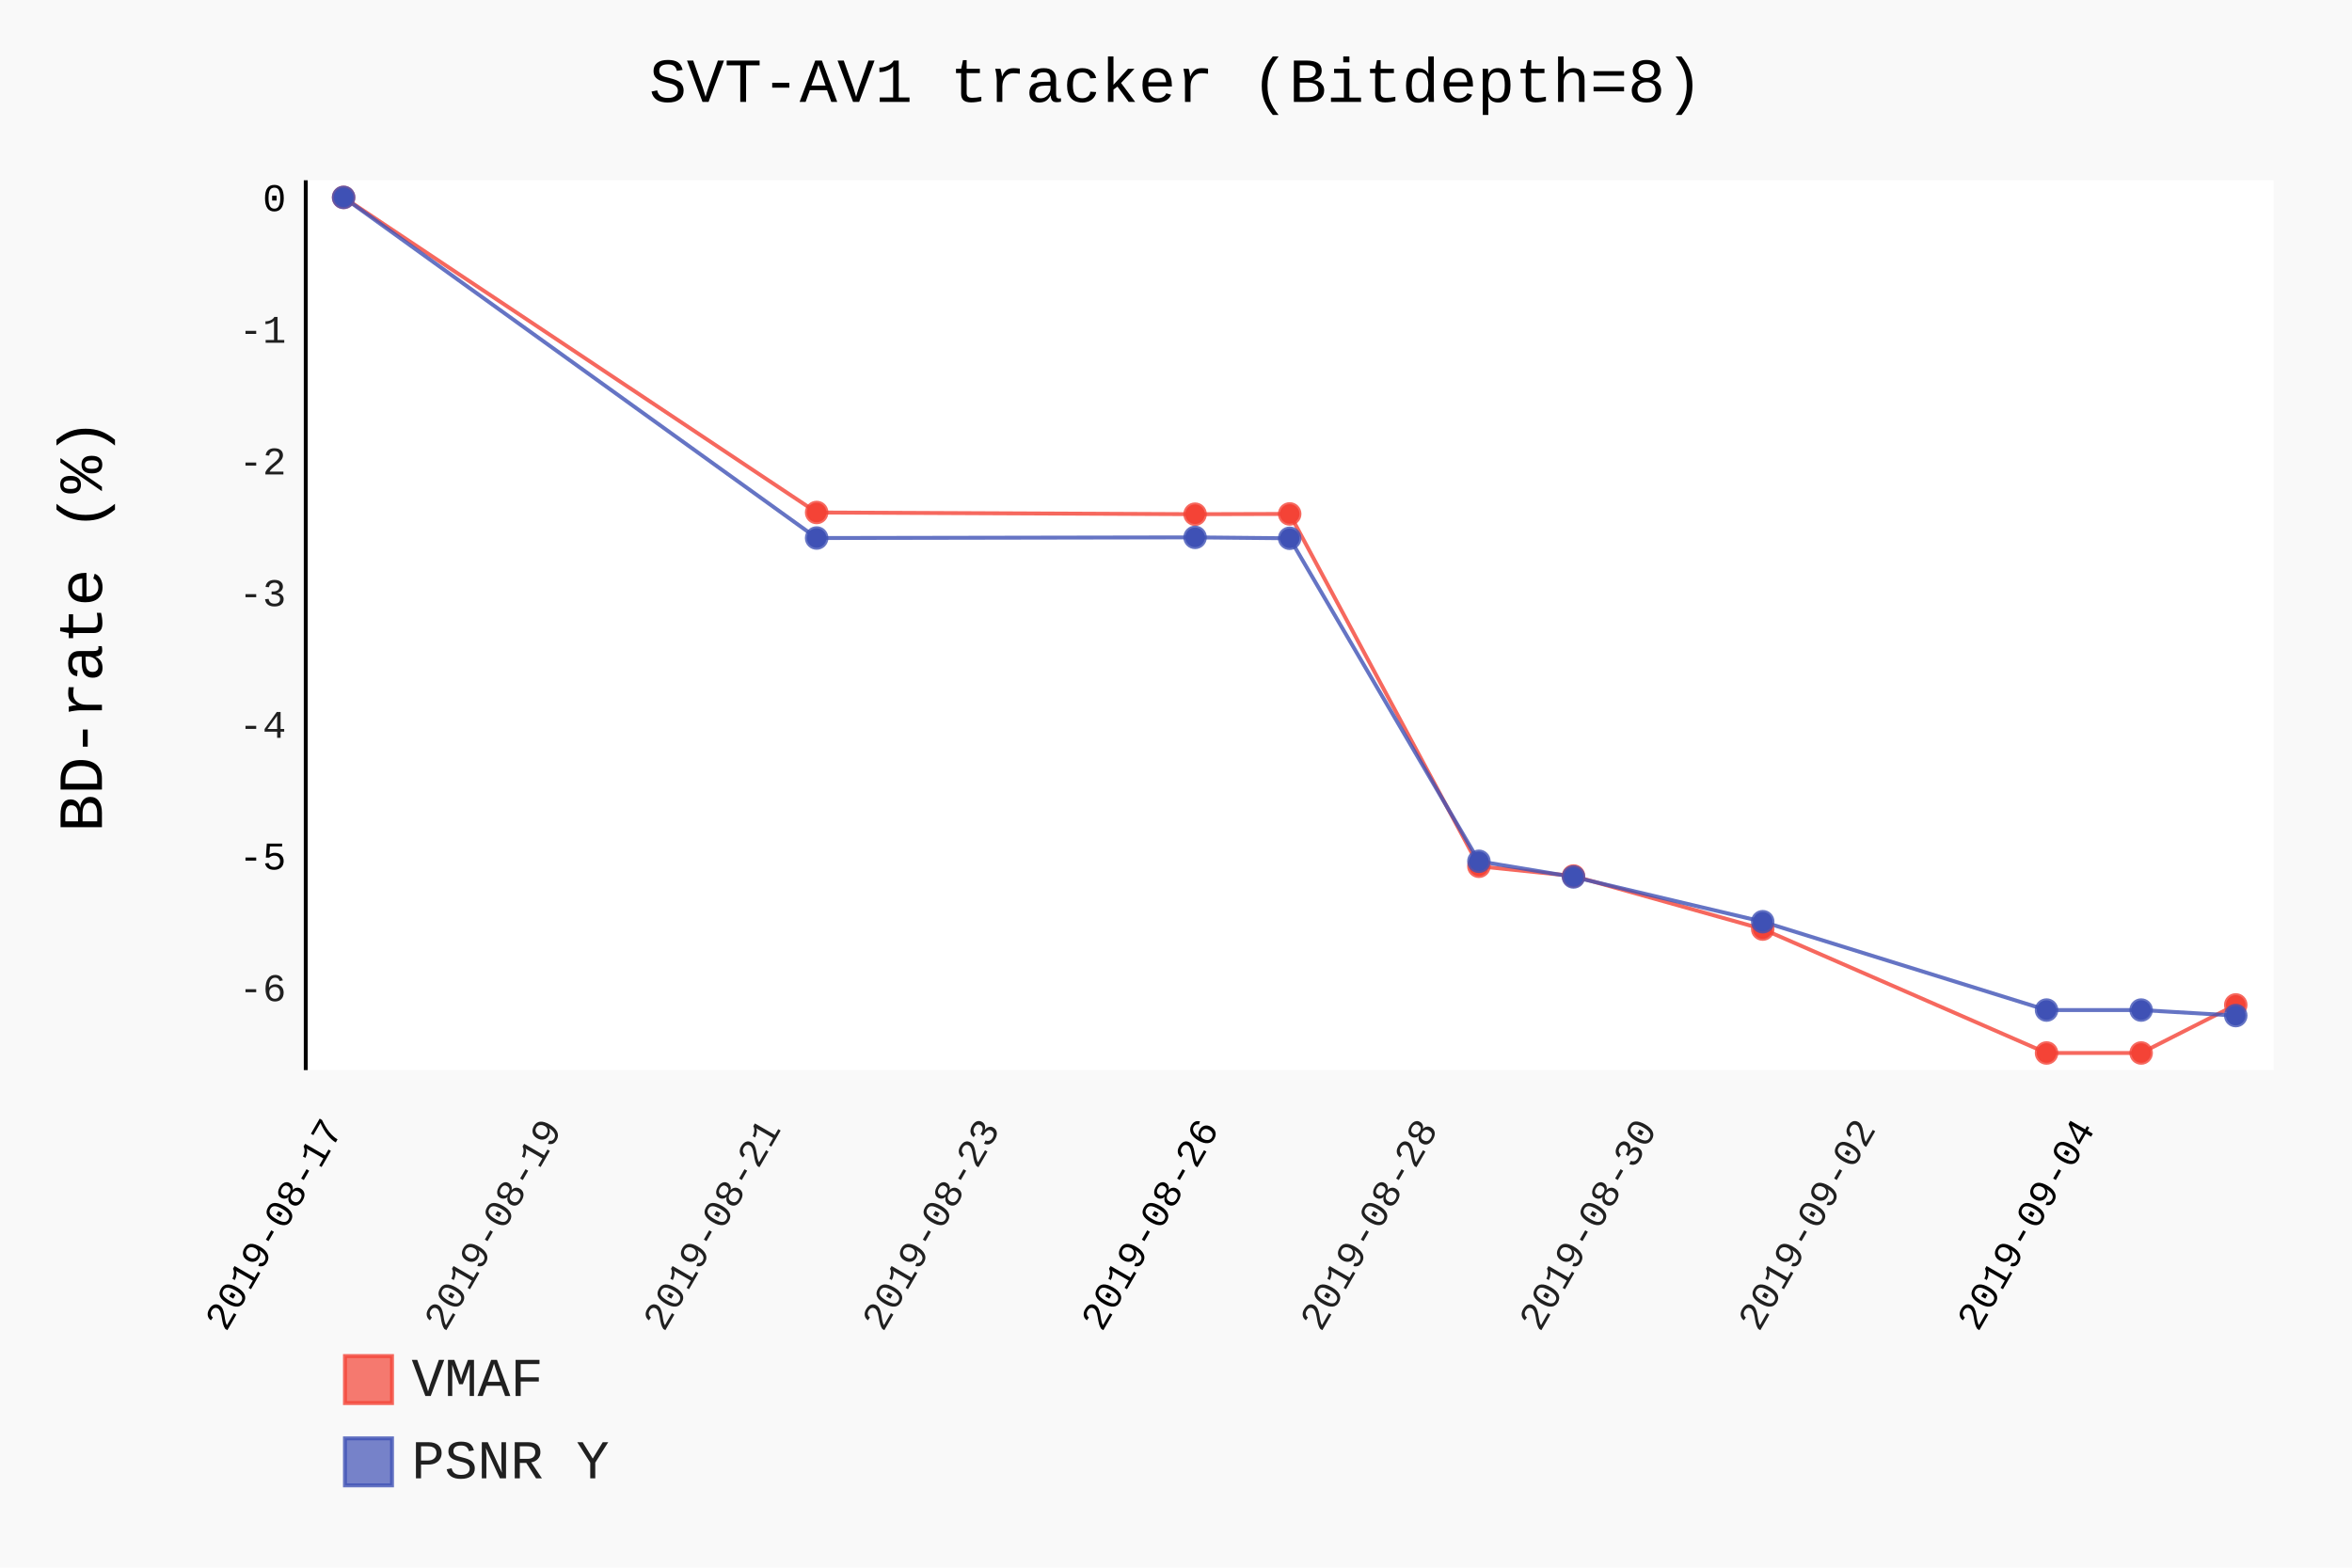
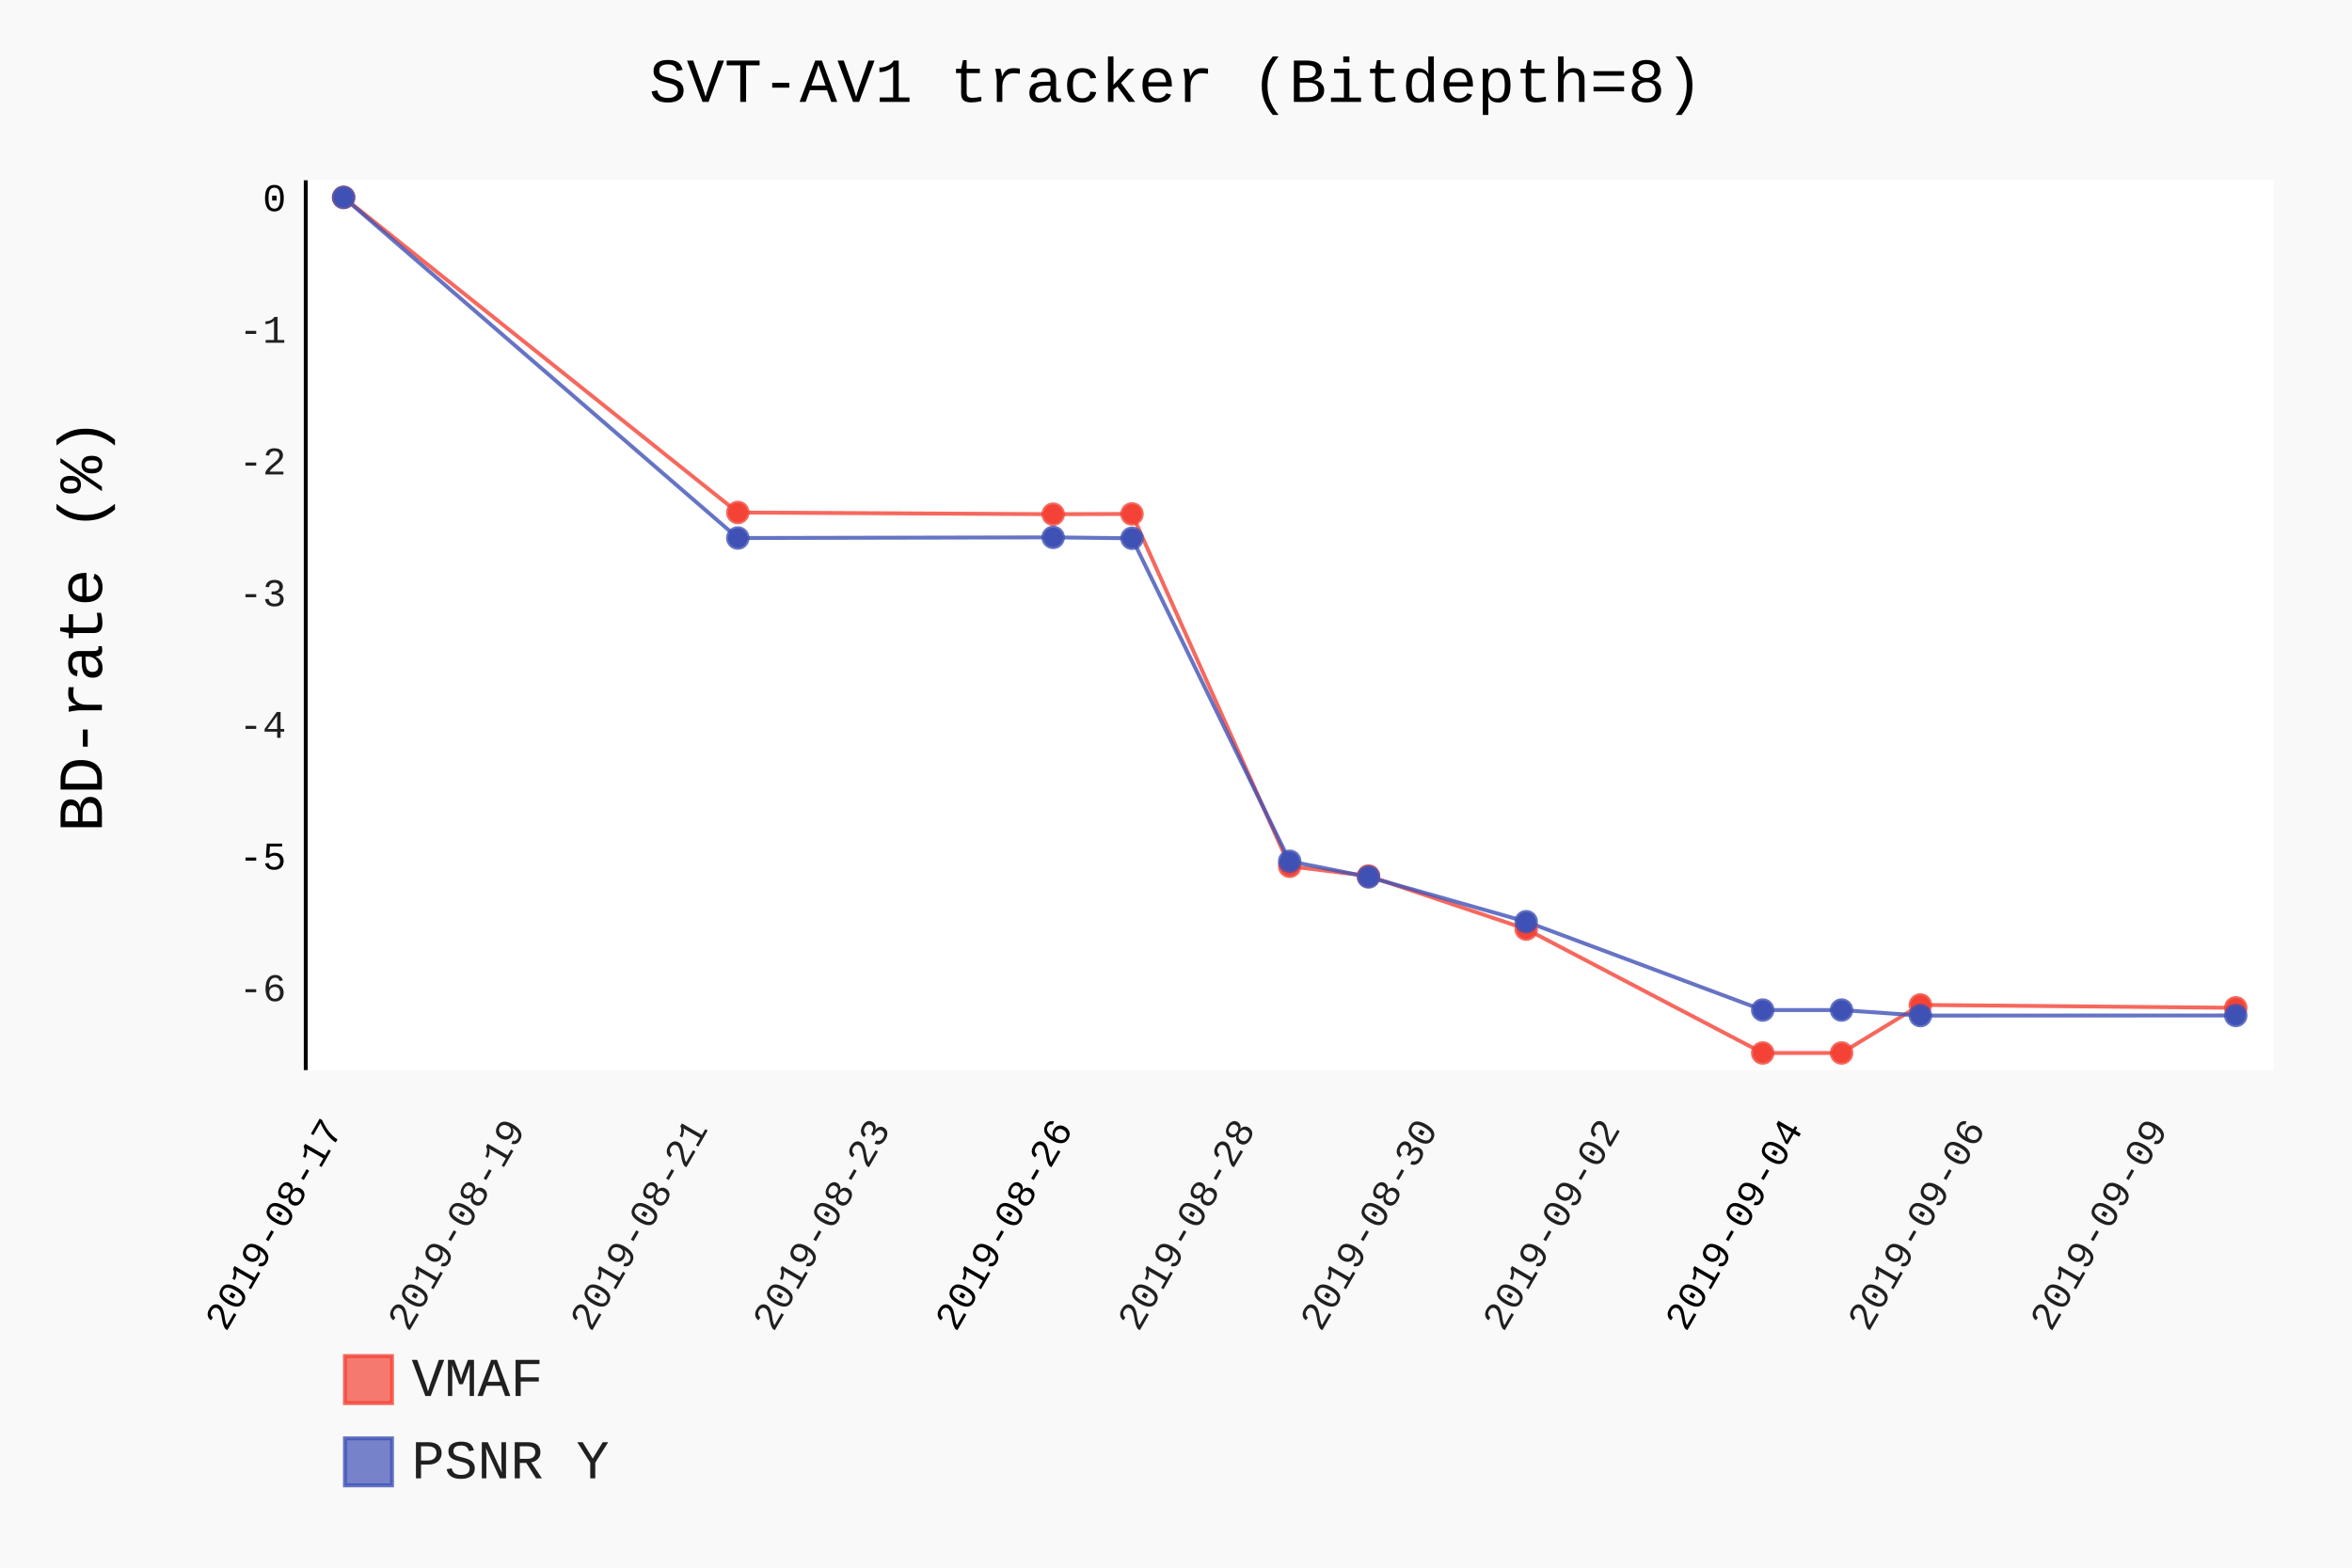
- <svg xmlns="http://www.w3.org/2000/svg" id="chart-11fdc393-4520-4aeb-8f78-fc76c833ac23" class="pygal-chart" viewBox="0 0 600 400">
+ <svg xmlns="http://www.w3.org/2000/svg" id="chart-2c6da3cf-ce3c-421f-9013-7af0eb1f503e" class="pygal-chart" viewBox="0 0 600 400">
  <defs>
-     <style type="text/css">#chart-11fdc393-4520-4aeb-8f78-fc76c833ac23{-webkit-user-select:none;-webkit-font-smoothing:antialiased;font-family:Consolas,"Liberation Mono",Menlo,Courier,monospace}#chart-11fdc393-4520-4aeb-8f78-fc76c833ac23 .title{font-family:Consolas,"Liberation Mono",Menlo,Courier,monospace;font-size:16px}#chart-11fdc393-4520-4aeb-8f78-fc76c833ac23 .legends .legend text{font-family:Consolas,"Liberation Mono",Menlo,Courier,monospace;font-size:14px}#chart-11fdc393-4520-4aeb-8f78-fc76c833ac23 .axis text{font-family:Consolas,"Liberation Mono",Menlo,Courier,monospace;font-size:10px}#chart-11fdc393-4520-4aeb-8f78-fc76c833ac23 .axis text.major{font-family:Consolas,"Liberation Mono",Menlo,Courier,monospace;font-size:10px}#chart-11fdc393-4520-4aeb-8f78-fc76c833ac23 .text-overlay text.value{font-family:Consolas,"Liberation Mono",Menlo,Courier,monospace;font-size:16px}#chart-11fdc393-4520-4aeb-8f78-fc76c833ac23 .text-overlay text.label{font-family:Consolas,"Liberation Mono",Menlo,Courier,monospace;font-size:10px}#chart-11fdc393-4520-4aeb-8f78-fc76c833ac23 .tooltip{font-family:Consolas,"Liberation Mono",Menlo,Courier,monospace;font-size:14px}#chart-11fdc393-4520-4aeb-8f78-fc76c833ac23 text.no_data{font-family:Consolas,"Liberation Mono",Menlo,Courier,monospace;font-size:64px}
- #chart-11fdc393-4520-4aeb-8f78-fc76c833ac23{background-color:rgba(249,249,249,1)}#chart-11fdc393-4520-4aeb-8f78-fc76c833ac23 path,#chart-11fdc393-4520-4aeb-8f78-fc76c833ac23 line,#chart-11fdc393-4520-4aeb-8f78-fc76c833ac23 rect,#chart-11fdc393-4520-4aeb-8f78-fc76c833ac23 circle{-webkit-transition:150ms;-moz-transition:150ms;transition:150ms}#chart-11fdc393-4520-4aeb-8f78-fc76c833ac23 .graph &gt; .background{fill:rgba(249,249,249,1)}#chart-11fdc393-4520-4aeb-8f78-fc76c833ac23 .plot &gt; .background{fill:rgba(255,255,255,1)}#chart-11fdc393-4520-4aeb-8f78-fc76c833ac23 .graph{fill:rgba(0,0,0,.87)}#chart-11fdc393-4520-4aeb-8f78-fc76c833ac23 text.no_data{fill:rgba(0,0,0,1)}#chart-11fdc393-4520-4aeb-8f78-fc76c833ac23 .title{fill:rgba(0,0,0,1)}#chart-11fdc393-4520-4aeb-8f78-fc76c833ac23 .legends .legend text{fill:rgba(0,0,0,.87)}#chart-11fdc393-4520-4aeb-8f78-fc76c833ac23 .legends .legend:hover text{fill:rgba(0,0,0,1)}#chart-11fdc393-4520-4aeb-8f78-fc76c833ac23 .axis .line{stroke:rgba(0,0,0,1)}#chart-11fdc393-4520-4aeb-8f78-fc76c833ac23 .axis .guide.line{stroke:rgba(0,0,0,.54)}#chart-11fdc393-4520-4aeb-8f78-fc76c833ac23 .axis .major.line{stroke:rgba(0,0,0,.87)}#chart-11fdc393-4520-4aeb-8f78-fc76c833ac23 .axis text.major{fill:rgba(0,0,0,1)}#chart-11fdc393-4520-4aeb-8f78-fc76c833ac23 .axis.y .guides:hover .guide.line,#chart-11fdc393-4520-4aeb-8f78-fc76c833ac23 .line-graph .axis.x .guides:hover .guide.line,#chart-11fdc393-4520-4aeb-8f78-fc76c833ac23 .stackedline-graph .axis.x .guides:hover .guide.line,#chart-11fdc393-4520-4aeb-8f78-fc76c833ac23 .xy-graph .axis.x .guides:hover .guide.line{stroke:rgba(0,0,0,1)}#chart-11fdc393-4520-4aeb-8f78-fc76c833ac23 .axis .guides:hover text{fill:rgba(0,0,0,1)}#chart-11fdc393-4520-4aeb-8f78-fc76c833ac23 .reactive{fill-opacity:.7;stroke-opacity:.8}#chart-11fdc393-4520-4aeb-8f78-fc76c833ac23 .ci{stroke:rgba(0,0,0,.87)}#chart-11fdc393-4520-4aeb-8f78-fc76c833ac23 .reactive.active,#chart-11fdc393-4520-4aeb-8f78-fc76c833ac23 .active .reactive{fill-opacity:.8;stroke-opacity:.9;stroke-width:4}#chart-11fdc393-4520-4aeb-8f78-fc76c833ac23 .ci .reactive.active{stroke-width:1.5}#chart-11fdc393-4520-4aeb-8f78-fc76c833ac23 .series text{fill:rgba(0,0,0,1)}#chart-11fdc393-4520-4aeb-8f78-fc76c833ac23 .tooltip rect{fill:rgba(255,255,255,1);stroke:rgba(0,0,0,1);-webkit-transition:opacity 150ms;-moz-transition:opacity 150ms;transition:opacity 150ms}#chart-11fdc393-4520-4aeb-8f78-fc76c833ac23 .tooltip .label{fill:rgba(0,0,0,.87)}#chart-11fdc393-4520-4aeb-8f78-fc76c833ac23 .tooltip .label{fill:rgba(0,0,0,.87)}#chart-11fdc393-4520-4aeb-8f78-fc76c833ac23 .tooltip .legend{font-size:.8em;fill:rgba(0,0,0,.54)}#chart-11fdc393-4520-4aeb-8f78-fc76c833ac23 .tooltip .x_label{font-size:.6em;fill:rgba(0,0,0,1)}#chart-11fdc393-4520-4aeb-8f78-fc76c833ac23 .tooltip .xlink{font-size:.5em;text-decoration:underline}#chart-11fdc393-4520-4aeb-8f78-fc76c833ac23 .tooltip .value{font-size:1.5em}#chart-11fdc393-4520-4aeb-8f78-fc76c833ac23 .bound{font-size:.5em}#chart-11fdc393-4520-4aeb-8f78-fc76c833ac23 .max-value{font-size:.75em;fill:rgba(0,0,0,.54)}#chart-11fdc393-4520-4aeb-8f78-fc76c833ac23 .map-element{fill:rgba(255,255,255,1);stroke:rgba(0,0,0,.54) !important}#chart-11fdc393-4520-4aeb-8f78-fc76c833ac23 .map-element .reactive{fill-opacity:inherit;stroke-opacity:inherit}#chart-11fdc393-4520-4aeb-8f78-fc76c833ac23 .color-0,#chart-11fdc393-4520-4aeb-8f78-fc76c833ac23 .color-0 a:visited{stroke:#F44336;fill:#F44336}#chart-11fdc393-4520-4aeb-8f78-fc76c833ac23 .color-1,#chart-11fdc393-4520-4aeb-8f78-fc76c833ac23 .color-1 a:visited{stroke:#3F51B5;fill:#3F51B5}#chart-11fdc393-4520-4aeb-8f78-fc76c833ac23 .text-overlay .color-0 text{fill:black}#chart-11fdc393-4520-4aeb-8f78-fc76c833ac23 .text-overlay .color-1 text{fill:black}
- #chart-11fdc393-4520-4aeb-8f78-fc76c833ac23 text.no_data{text-anchor:middle}#chart-11fdc393-4520-4aeb-8f78-fc76c833ac23 .guide.line{fill:none}#chart-11fdc393-4520-4aeb-8f78-fc76c833ac23 .centered{text-anchor:middle}#chart-11fdc393-4520-4aeb-8f78-fc76c833ac23 .title{text-anchor:middle}#chart-11fdc393-4520-4aeb-8f78-fc76c833ac23 .legends .legend text{fill-opacity:1}#chart-11fdc393-4520-4aeb-8f78-fc76c833ac23 .axis.x text{text-anchor:middle}#chart-11fdc393-4520-4aeb-8f78-fc76c833ac23 .axis.x:not(.web) text[transform]{text-anchor:start}#chart-11fdc393-4520-4aeb-8f78-fc76c833ac23 .axis.x:not(.web) text[transform].backwards{text-anchor:end}#chart-11fdc393-4520-4aeb-8f78-fc76c833ac23 .axis.y text{text-anchor:end}#chart-11fdc393-4520-4aeb-8f78-fc76c833ac23 .axis.y text[transform].backwards{text-anchor:start}#chart-11fdc393-4520-4aeb-8f78-fc76c833ac23 .axis.y2 text{text-anchor:start}#chart-11fdc393-4520-4aeb-8f78-fc76c833ac23 .axis.y2 text[transform].backwards{text-anchor:end}#chart-11fdc393-4520-4aeb-8f78-fc76c833ac23 .axis .guide.line{stroke-dasharray:4,4}#chart-11fdc393-4520-4aeb-8f78-fc76c833ac23 .axis .major.guide.line{stroke-dasharray:6,6}#chart-11fdc393-4520-4aeb-8f78-fc76c833ac23 .horizontal .axis.y .guide.line,#chart-11fdc393-4520-4aeb-8f78-fc76c833ac23 .horizontal .axis.y2 .guide.line,#chart-11fdc393-4520-4aeb-8f78-fc76c833ac23 .vertical .axis.x .guide.line{opacity:0}#chart-11fdc393-4520-4aeb-8f78-fc76c833ac23 .horizontal .axis.always_show .guide.line,#chart-11fdc393-4520-4aeb-8f78-fc76c833ac23 .vertical .axis.always_show .guide.line{opacity:1 !important}#chart-11fdc393-4520-4aeb-8f78-fc76c833ac23 .axis.y .guides:hover .guide.line,#chart-11fdc393-4520-4aeb-8f78-fc76c833ac23 .axis.y2 .guides:hover .guide.line,#chart-11fdc393-4520-4aeb-8f78-fc76c833ac23 .axis.x .guides:hover .guide.line{opacity:1}#chart-11fdc393-4520-4aeb-8f78-fc76c833ac23 .axis .guides:hover text{opacity:1}#chart-11fdc393-4520-4aeb-8f78-fc76c833ac23 .nofill{fill:none}#chart-11fdc393-4520-4aeb-8f78-fc76c833ac23 .subtle-fill{fill-opacity:.2}#chart-11fdc393-4520-4aeb-8f78-fc76c833ac23 .dot{stroke-width:1px;fill-opacity:1}#chart-11fdc393-4520-4aeb-8f78-fc76c833ac23 .dot.active{stroke-width:5px}#chart-11fdc393-4520-4aeb-8f78-fc76c833ac23 .dot.negative{fill:transparent}#chart-11fdc393-4520-4aeb-8f78-fc76c833ac23 text,#chart-11fdc393-4520-4aeb-8f78-fc76c833ac23 tspan{stroke:none !important}#chart-11fdc393-4520-4aeb-8f78-fc76c833ac23 .series text.active{opacity:1}#chart-11fdc393-4520-4aeb-8f78-fc76c833ac23 .tooltip rect{fill-opacity:.95;stroke-width:.5}#chart-11fdc393-4520-4aeb-8f78-fc76c833ac23 .tooltip text{fill-opacity:1}#chart-11fdc393-4520-4aeb-8f78-fc76c833ac23 .showable{visibility:hidden}#chart-11fdc393-4520-4aeb-8f78-fc76c833ac23 .showable.shown{visibility:visible}#chart-11fdc393-4520-4aeb-8f78-fc76c833ac23 .gauge-background{fill:rgba(229,229,229,1);stroke:none}#chart-11fdc393-4520-4aeb-8f78-fc76c833ac23 .bg-lines{stroke:rgba(249,249,249,1);stroke-width:2px}</style>
+     <style type="text/css">#chart-2c6da3cf-ce3c-421f-9013-7af0eb1f503e{-webkit-user-select:none;-webkit-font-smoothing:antialiased;font-family:Consolas,"Liberation Mono",Menlo,Courier,monospace}#chart-2c6da3cf-ce3c-421f-9013-7af0eb1f503e .title{font-family:Consolas,"Liberation Mono",Menlo,Courier,monospace;font-size:16px}#chart-2c6da3cf-ce3c-421f-9013-7af0eb1f503e .legends .legend text{font-family:Consolas,"Liberation Mono",Menlo,Courier,monospace;font-size:14px}#chart-2c6da3cf-ce3c-421f-9013-7af0eb1f503e .axis text{font-family:Consolas,"Liberation Mono",Menlo,Courier,monospace;font-size:10px}#chart-2c6da3cf-ce3c-421f-9013-7af0eb1f503e .axis text.major{font-family:Consolas,"Liberation Mono",Menlo,Courier,monospace;font-size:10px}#chart-2c6da3cf-ce3c-421f-9013-7af0eb1f503e .text-overlay text.value{font-family:Consolas,"Liberation Mono",Menlo,Courier,monospace;font-size:16px}#chart-2c6da3cf-ce3c-421f-9013-7af0eb1f503e .text-overlay text.label{font-family:Consolas,"Liberation Mono",Menlo,Courier,monospace;font-size:10px}#chart-2c6da3cf-ce3c-421f-9013-7af0eb1f503e .tooltip{font-family:Consolas,"Liberation Mono",Menlo,Courier,monospace;font-size:14px}#chart-2c6da3cf-ce3c-421f-9013-7af0eb1f503e text.no_data{font-family:Consolas,"Liberation Mono",Menlo,Courier,monospace;font-size:64px}
+ #chart-2c6da3cf-ce3c-421f-9013-7af0eb1f503e{background-color:rgba(249,249,249,1)}#chart-2c6da3cf-ce3c-421f-9013-7af0eb1f503e path,#chart-2c6da3cf-ce3c-421f-9013-7af0eb1f503e line,#chart-2c6da3cf-ce3c-421f-9013-7af0eb1f503e rect,#chart-2c6da3cf-ce3c-421f-9013-7af0eb1f503e circle{-webkit-transition:150ms;-moz-transition:150ms;transition:150ms}#chart-2c6da3cf-ce3c-421f-9013-7af0eb1f503e .graph &gt; .background{fill:rgba(249,249,249,1)}#chart-2c6da3cf-ce3c-421f-9013-7af0eb1f503e .plot &gt; .background{fill:rgba(255,255,255,1)}#chart-2c6da3cf-ce3c-421f-9013-7af0eb1f503e .graph{fill:rgba(0,0,0,.87)}#chart-2c6da3cf-ce3c-421f-9013-7af0eb1f503e text.no_data{fill:rgba(0,0,0,1)}#chart-2c6da3cf-ce3c-421f-9013-7af0eb1f503e .title{fill:rgba(0,0,0,1)}#chart-2c6da3cf-ce3c-421f-9013-7af0eb1f503e .legends .legend text{fill:rgba(0,0,0,.87)}#chart-2c6da3cf-ce3c-421f-9013-7af0eb1f503e .legends .legend:hover text{fill:rgba(0,0,0,1)}#chart-2c6da3cf-ce3c-421f-9013-7af0eb1f503e .axis .line{stroke:rgba(0,0,0,1)}#chart-2c6da3cf-ce3c-421f-9013-7af0eb1f503e .axis .guide.line{stroke:rgba(0,0,0,.54)}#chart-2c6da3cf-ce3c-421f-9013-7af0eb1f503e .axis .major.line{stroke:rgba(0,0,0,.87)}#chart-2c6da3cf-ce3c-421f-9013-7af0eb1f503e .axis text.major{fill:rgba(0,0,0,1)}#chart-2c6da3cf-ce3c-421f-9013-7af0eb1f503e .axis.y .guides:hover .guide.line,#chart-2c6da3cf-ce3c-421f-9013-7af0eb1f503e .line-graph .axis.x .guides:hover .guide.line,#chart-2c6da3cf-ce3c-421f-9013-7af0eb1f503e .stackedline-graph .axis.x .guides:hover .guide.line,#chart-2c6da3cf-ce3c-421f-9013-7af0eb1f503e .xy-graph .axis.x .guides:hover .guide.line{stroke:rgba(0,0,0,1)}#chart-2c6da3cf-ce3c-421f-9013-7af0eb1f503e .axis .guides:hover text{fill:rgba(0,0,0,1)}#chart-2c6da3cf-ce3c-421f-9013-7af0eb1f503e .reactive{fill-opacity:.7;stroke-opacity:.8}#chart-2c6da3cf-ce3c-421f-9013-7af0eb1f503e .ci{stroke:rgba(0,0,0,.87)}#chart-2c6da3cf-ce3c-421f-9013-7af0eb1f503e .reactive.active,#chart-2c6da3cf-ce3c-421f-9013-7af0eb1f503e .active .reactive{fill-opacity:.8;stroke-opacity:.9;stroke-width:4}#chart-2c6da3cf-ce3c-421f-9013-7af0eb1f503e .ci .reactive.active{stroke-width:1.5}#chart-2c6da3cf-ce3c-421f-9013-7af0eb1f503e .series text{fill:rgba(0,0,0,1)}#chart-2c6da3cf-ce3c-421f-9013-7af0eb1f503e .tooltip rect{fill:rgba(255,255,255,1);stroke:rgba(0,0,0,1);-webkit-transition:opacity 150ms;-moz-transition:opacity 150ms;transition:opacity 150ms}#chart-2c6da3cf-ce3c-421f-9013-7af0eb1f503e .tooltip .label{fill:rgba(0,0,0,.87)}#chart-2c6da3cf-ce3c-421f-9013-7af0eb1f503e .tooltip .label{fill:rgba(0,0,0,.87)}#chart-2c6da3cf-ce3c-421f-9013-7af0eb1f503e .tooltip .legend{font-size:.8em;fill:rgba(0,0,0,.54)}#chart-2c6da3cf-ce3c-421f-9013-7af0eb1f503e .tooltip .x_label{font-size:.6em;fill:rgba(0,0,0,1)}#chart-2c6da3cf-ce3c-421f-9013-7af0eb1f503e .tooltip .xlink{font-size:.5em;text-decoration:underline}#chart-2c6da3cf-ce3c-421f-9013-7af0eb1f503e .tooltip .value{font-size:1.5em}#chart-2c6da3cf-ce3c-421f-9013-7af0eb1f503e .bound{font-size:.5em}#chart-2c6da3cf-ce3c-421f-9013-7af0eb1f503e .max-value{font-size:.75em;fill:rgba(0,0,0,.54)}#chart-2c6da3cf-ce3c-421f-9013-7af0eb1f503e .map-element{fill:rgba(255,255,255,1);stroke:rgba(0,0,0,.54) !important}#chart-2c6da3cf-ce3c-421f-9013-7af0eb1f503e .map-element .reactive{fill-opacity:inherit;stroke-opacity:inherit}#chart-2c6da3cf-ce3c-421f-9013-7af0eb1f503e .color-0,#chart-2c6da3cf-ce3c-421f-9013-7af0eb1f503e .color-0 a:visited{stroke:#F44336;fill:#F44336}#chart-2c6da3cf-ce3c-421f-9013-7af0eb1f503e .color-1,#chart-2c6da3cf-ce3c-421f-9013-7af0eb1f503e .color-1 a:visited{stroke:#3F51B5;fill:#3F51B5}#chart-2c6da3cf-ce3c-421f-9013-7af0eb1f503e .text-overlay .color-0 text{fill:black}#chart-2c6da3cf-ce3c-421f-9013-7af0eb1f503e .text-overlay .color-1 text{fill:black}
+ #chart-2c6da3cf-ce3c-421f-9013-7af0eb1f503e text.no_data{text-anchor:middle}#chart-2c6da3cf-ce3c-421f-9013-7af0eb1f503e .guide.line{fill:none}#chart-2c6da3cf-ce3c-421f-9013-7af0eb1f503e .centered{text-anchor:middle}#chart-2c6da3cf-ce3c-421f-9013-7af0eb1f503e .title{text-anchor:middle}#chart-2c6da3cf-ce3c-421f-9013-7af0eb1f503e .legends .legend text{fill-opacity:1}#chart-2c6da3cf-ce3c-421f-9013-7af0eb1f503e .axis.x text{text-anchor:middle}#chart-2c6da3cf-ce3c-421f-9013-7af0eb1f503e .axis.x:not(.web) text[transform]{text-anchor:start}#chart-2c6da3cf-ce3c-421f-9013-7af0eb1f503e .axis.x:not(.web) text[transform].backwards{text-anchor:end}#chart-2c6da3cf-ce3c-421f-9013-7af0eb1f503e .axis.y text{text-anchor:end}#chart-2c6da3cf-ce3c-421f-9013-7af0eb1f503e .axis.y text[transform].backwards{text-anchor:start}#chart-2c6da3cf-ce3c-421f-9013-7af0eb1f503e .axis.y2 text{text-anchor:start}#chart-2c6da3cf-ce3c-421f-9013-7af0eb1f503e .axis.y2 text[transform].backwards{text-anchor:end}#chart-2c6da3cf-ce3c-421f-9013-7af0eb1f503e .axis .guide.line{stroke-dasharray:4,4}#chart-2c6da3cf-ce3c-421f-9013-7af0eb1f503e .axis .major.guide.line{stroke-dasharray:6,6}#chart-2c6da3cf-ce3c-421f-9013-7af0eb1f503e .horizontal .axis.y .guide.line,#chart-2c6da3cf-ce3c-421f-9013-7af0eb1f503e .horizontal .axis.y2 .guide.line,#chart-2c6da3cf-ce3c-421f-9013-7af0eb1f503e .vertical .axis.x .guide.line{opacity:0}#chart-2c6da3cf-ce3c-421f-9013-7af0eb1f503e .horizontal .axis.always_show .guide.line,#chart-2c6da3cf-ce3c-421f-9013-7af0eb1f503e .vertical .axis.always_show .guide.line{opacity:1 !important}#chart-2c6da3cf-ce3c-421f-9013-7af0eb1f503e .axis.y .guides:hover .guide.line,#chart-2c6da3cf-ce3c-421f-9013-7af0eb1f503e .axis.y2 .guides:hover .guide.line,#chart-2c6da3cf-ce3c-421f-9013-7af0eb1f503e .axis.x .guides:hover .guide.line{opacity:1}#chart-2c6da3cf-ce3c-421f-9013-7af0eb1f503e .axis .guides:hover text{opacity:1}#chart-2c6da3cf-ce3c-421f-9013-7af0eb1f503e .nofill{fill:none}#chart-2c6da3cf-ce3c-421f-9013-7af0eb1f503e .subtle-fill{fill-opacity:.2}#chart-2c6da3cf-ce3c-421f-9013-7af0eb1f503e .dot{stroke-width:1px;fill-opacity:1}#chart-2c6da3cf-ce3c-421f-9013-7af0eb1f503e .dot.active{stroke-width:5px}#chart-2c6da3cf-ce3c-421f-9013-7af0eb1f503e .dot.negative{fill:transparent}#chart-2c6da3cf-ce3c-421f-9013-7af0eb1f503e text,#chart-2c6da3cf-ce3c-421f-9013-7af0eb1f503e tspan{stroke:none !important}#chart-2c6da3cf-ce3c-421f-9013-7af0eb1f503e .series text.active{opacity:1}#chart-2c6da3cf-ce3c-421f-9013-7af0eb1f503e .tooltip rect{fill-opacity:.95;stroke-width:.5}#chart-2c6da3cf-ce3c-421f-9013-7af0eb1f503e .tooltip text{fill-opacity:1}#chart-2c6da3cf-ce3c-421f-9013-7af0eb1f503e .showable{visibility:hidden}#chart-2c6da3cf-ce3c-421f-9013-7af0eb1f503e .showable.shown{visibility:visible}#chart-2c6da3cf-ce3c-421f-9013-7af0eb1f503e .gauge-background{fill:rgba(229,229,229,1);stroke:none}#chart-2c6da3cf-ce3c-421f-9013-7af0eb1f503e .bg-lines{stroke:rgba(249,249,249,1);stroke-width:2px}</style>
  </defs>
  <g class="graph datetimeline-graph vertical">
    <rect class="background" height="400" width="600" x="0" y="0" />
    <g class="plot" transform="translate(78, 46)">
      <rect class="background" height="227.038" width="502.0" x="0" y="0" />
      <g class="axis y">
        <g class="guides">
          <text class="" x="-5" y="209.442">-6</text>
        </g>
        <g class="guides">
          <text class="major" x="-5" y="175.846">-5</text>
        </g>
        <g class="guides">
          <text class="" x="-5" y="142.25">-4</text>
        </g>
        <g class="guides">
          <text class="" x="-5" y="108.654">-3</text>
        </g>
        <g class="guides">
          <text class="" x="-5" y="75.058">-2</text>
        </g>
        <g class="guides">
          <text class="" x="-5" y="41.462">-1</text>
        </g>
        <g class="guides">
          <text class="major" x="-5" y="7.866">0</text>
        </g>
      </g>
      <g class="axis x">
        <path class="line" d="M0 0 v227.038" />
        <g class="guides">
          <path class="major guide line" d="M9.654 0 v227.038" />
          <text class="major backwards" x="9.654" y="242.038" transform="rotate(300 9.653846 242.0385)">2019-08-17</text>
        </g>
        <g class="guides">
-           <path class="guide line" d="M65.521 0 v227.038" />
-           <text class="backwards" x="65.521" y="242.038" transform="rotate(300 65.52101 242.0385)">2019-08-19</text>
+           <path class="guide line" d="M56.21 0 v227.038" />
+           <text class="backwards" x="56.21" y="242.038" transform="rotate(300 56.20982 242.0385)">2019-08-19</text>
        </g>
        <g class="guides">
-           <path class="guide line" d="M121.388 0 v227.038" />
-           <text class="backwards" x="121.388" y="242.038" transform="rotate(300 121.3882 242.0385)">2019-08-21</text>
+           <path class="guide line" d="M102.766 0 v227.038" />
+           <text class="backwards" x="102.766" y="242.038" transform="rotate(300 102.7658 242.0385)">2019-08-21</text>
        </g>
        <g class="guides">
-           <path class="guide line" d="M177.255 0 v227.038" />
-           <text class="backwards" x="177.255" y="242.038" transform="rotate(300 177.2553 242.0385)">2019-08-23</text>
+           <path class="guide line" d="M149.322 0 v227.038" />
+           <text class="backwards" x="149.322" y="242.038" transform="rotate(300 149.3218 242.0385)">2019-08-23</text>
        </g>
        <g class="guides">
-           <path class="major guide line" d="M233.123 0 v227.038" />
-           <text class="major backwards" x="233.123" y="242.038" transform="rotate(300 233.1225 242.0385)">2019-08-26</text>
+           <path class="major guide line" d="M195.878 0 v227.038" />
+           <text class="major backwards" x="195.878" y="242.038" transform="rotate(300 195.8777 242.0385)">2019-08-26</text>
+         </g>
+         <g class="guides">
+           <path class="guide line" d="M242.434 0 v227.038" />
+           <text class="backwards" x="242.434" y="242.038" transform="rotate(300 242.4337 242.0385)">2019-08-28</text>
        </g>
        <g class="guides">
          <path class="guide line" d="M288.99 0 v227.038" />
-           <text class="backwards" x="288.99" y="242.038" transform="rotate(300 288.9897 242.0385)">2019-08-28</text>
+           <text class="backwards" x="288.99" y="242.038" transform="rotate(300 288.9897 242.0385)">2019-08-30</text>
        </g>
        <g class="guides">
-           <path class="guide line" d="M344.857 0 v227.038" />
-           <text class="backwards" x="344.857" y="242.038" transform="rotate(300 344.8568 242.0385)">2019-08-30</text>
+           <path class="guide line" d="M335.546 0 v227.038" />
+           <text class="backwards" x="335.546" y="242.038" transform="rotate(300 335.5456 242.0385)">2019-09-02</text>
        </g>
        <g class="guides">
-           <path class="guide line" d="M400.724 0 v227.038" />
-           <text class="backwards" x="400.724" y="242.038" transform="rotate(300 400.724 242.0385)">2019-09-02</text>
+           <path class="major guide line" d="M382.102 0 v227.038" />
+           <text class="major backwards" x="382.102" y="242.038" transform="rotate(300 382.1016 242.0385)">2019-09-04</text>
        </g>
        <g class="guides">
-           <path class="major guide line" d="M456.591 0 v227.038" />
-           <text class="major backwards" x="456.591" y="242.038" transform="rotate(300 456.5912 242.0385)">2019-09-04</text>
+           <path class="guide line" d="M428.658 0 v227.038" />
+           <text class="backwards" x="428.658" y="242.038" transform="rotate(300 428.6576 242.0385)">2019-09-06</text>
+         </g>
+         <g class="guides">
+           <path class="guide line" d="M475.214 0 v227.038" />
+           <text class="backwards" x="475.214" y="242.038" transform="rotate(300 475.2136 242.0385)">2019-09-09</text>
        </g>
      </g>
      <g class="series serie-0 color-0">
-         <path class="line reactive nofill" d="M9.654 4.366 L130.327 84.761 226.865 85.198 251 85.131 299.269 175.033 323.404 177.519 371.673 191.059 444.077 222.672 468.212 222.672 492.346 210.41" />
+         <path class="line reactive nofill" d="M9.654 4.366 L110.215 84.761 190.663 85.198 210.776 85.131 251 175.033 271.112 177.519 311.337 191.059 371.673 222.672 391.785 222.672 411.897 210.41 492.346 211.149" />
      </g>
      <g class="series serie-1 color-1">
-         <path class="line reactive nofill" d="M9.654 4.366 L130.327 91.279 226.865 91.111 251 91.346 299.269 173.757 323.404 177.755 371.673 189.177 444.077 211.72 468.212 211.72 492.346 213.131" />
+         <path class="line reactive nofill" d="M9.654 4.366 L110.215 91.279 190.663 91.111 210.776 91.346 251 173.757 271.112 177.755 311.337 189.177 371.673 211.72 391.785 211.72 411.897 213.131 492.346 213.098" />
      </g>
    </g>
    <g class="titles">
      <text class="title plot_title" x="300.0" y="26">SVT-AV1 tracker (Bitdepth=8)</text>
      <text class="title" x="0" y="185.519" transform="rotate(-90 0 159.5192)">BD-rate (%)</text>
    </g>
    <g class="plot overlay" transform="translate(78, 46)">
      <g class="series serie-0 color-0">
        <g class="dots">
          <circle class="dot reactive tooltip-trigger" cx="9.654" cy="4.366" r="2.5" />
        </g>
        <g class="dots">
-           <circle class="dot reactive tooltip-trigger" cx="130.327" cy="84.761" r="2.5" />
+           <circle class="dot reactive tooltip-trigger" cx="110.215" cy="84.761" r="2.5" />
        </g>
        <g class="dots">
-           <circle class="dot reactive tooltip-trigger" cx="226.865" cy="85.198" r="2.5" />
+           <circle class="dot reactive tooltip-trigger" cx="190.663" cy="85.198" r="2.5" />
        </g>
        <g class="dots">
-           <circle class="dot reactive tooltip-trigger" cx="251.0" cy="85.131" r="2.5" />
+           <circle class="dot reactive tooltip-trigger" cx="210.776" cy="85.131" r="2.5" />
        </g>
        <g class="dots">
-           <circle class="dot reactive tooltip-trigger" cx="299.269" cy="175.033" r="2.5" />
+           <circle class="dot reactive tooltip-trigger" cx="251.0" cy="175.033" r="2.5" />
        </g>
        <g class="dots">
-           <circle class="dot reactive tooltip-trigger" cx="323.404" cy="177.519" r="2.5" />
+           <circle class="dot reactive tooltip-trigger" cx="271.112" cy="177.519" r="2.5" />
        </g>
        <g class="dots">
-           <circle class="dot reactive tooltip-trigger" cx="371.673" cy="191.059" r="2.5" />
+           <circle class="dot reactive tooltip-trigger" cx="311.337" cy="191.059" r="2.5" />
        </g>
        <g class="dots">
-           <circle class="dot reactive tooltip-trigger" cx="444.077" cy="222.672" r="2.5" />
+           <circle class="dot reactive tooltip-trigger" cx="371.673" cy="222.672" r="2.5" />
        </g>
        <g class="dots">
-           <circle class="dot reactive tooltip-trigger" cx="468.212" cy="222.672" r="2.5" />
+           <circle class="dot reactive tooltip-trigger" cx="391.785" cy="222.672" r="2.5" />
        </g>
        <g class="dots">
-           <circle class="dot reactive tooltip-trigger" cx="492.346" cy="210.41" r="2.5" />
+           <circle class="dot reactive tooltip-trigger" cx="411.897" cy="210.41" r="2.5" />
+         </g>
+         <g class="dots">
+           <circle class="dot reactive tooltip-trigger" cx="492.346" cy="211.149" r="2.5" />
        </g>
      </g>
      <g class="series serie-1 color-1">
        <g class="dots">
          <circle class="dot reactive tooltip-trigger" cx="9.654" cy="4.366" r="2.5" />
        </g>
        <g class="dots">
-           <circle class="dot reactive tooltip-trigger" cx="130.327" cy="91.279" r="2.5" />
+           <circle class="dot reactive tooltip-trigger" cx="110.215" cy="91.279" r="2.5" />
        </g>
        <g class="dots">
-           <circle class="dot reactive tooltip-trigger" cx="226.865" cy="91.111" r="2.5" />
+           <circle class="dot reactive tooltip-trigger" cx="190.663" cy="91.111" r="2.5" />
        </g>
        <g class="dots">
-           <circle class="dot reactive tooltip-trigger" cx="251.0" cy="91.346" r="2.5" />
+           <circle class="dot reactive tooltip-trigger" cx="210.776" cy="91.346" r="2.5" />
        </g>
        <g class="dots">
-           <circle class="dot reactive tooltip-trigger" cx="299.269" cy="173.757" r="2.5" />
+           <circle class="dot reactive tooltip-trigger" cx="251.0" cy="173.757" r="2.5" />
        </g>
        <g class="dots">
-           <circle class="dot reactive tooltip-trigger" cx="323.404" cy="177.755" r="2.5" />
+           <circle class="dot reactive tooltip-trigger" cx="271.112" cy="177.755" r="2.5" />
        </g>
        <g class="dots">
-           <circle class="dot reactive tooltip-trigger" cx="371.673" cy="189.177" r="2.5" />
+           <circle class="dot reactive tooltip-trigger" cx="311.337" cy="189.177" r="2.5" />
        </g>
        <g class="dots">
-           <circle class="dot reactive tooltip-trigger" cx="444.077" cy="211.72" r="2.5" />
+           <circle class="dot reactive tooltip-trigger" cx="371.673" cy="211.72" r="2.5" />
        </g>
        <g class="dots">
-           <circle class="dot reactive tooltip-trigger" cx="468.212" cy="211.72" r="2.5" />
+           <circle class="dot reactive tooltip-trigger" cx="391.785" cy="211.72" r="2.5" />
        </g>
        <g class="dots">
-           <circle class="dot reactive tooltip-trigger" cx="492.346" cy="213.131" r="2.5" />
+           <circle class="dot reactive tooltip-trigger" cx="411.897" cy="213.131" r="2.5" />
+         </g>
+         <g class="dots">
+           <circle class="dot reactive tooltip-trigger" cx="492.346" cy="213.098" r="2.5" />
        </g>
      </g>
    </g>
    <g class="plot text-overlay" transform="translate(78, 46)">
      <g class="series serie-0 color-0" />
      <g class="series serie-1 color-1" />
    </g>
    <g class="plot tooltip-overlay" transform="translate(78, 46)">
      <g class="tooltip" style="opacity: 0" transform="translate(0 0)">
        <rect class="tooltip-box" height="0" rx="0" ry="0" width="0" />
        <g class="text" />
      </g>
    </g>
    <g class="legends" transform="translate(88, 345)">
      <g class="legend reactive activate-serie" id="activate-serie-0">
        <rect class="color-0 reactive" height="12" width="12" x="0.0" y="1.0" />
        <text x="17.0" y="11.2">VMAF</text>
      </g>
      <g class="legend reactive activate-serie" id="activate-serie-1">
        <rect class="color-1 reactive" height="12" width="12" x="0.0" y="22.0" />
        <text x="17.0" y="32.2">PSNR Y</text>
      </g>
    </g>
  </g>
</svg>
